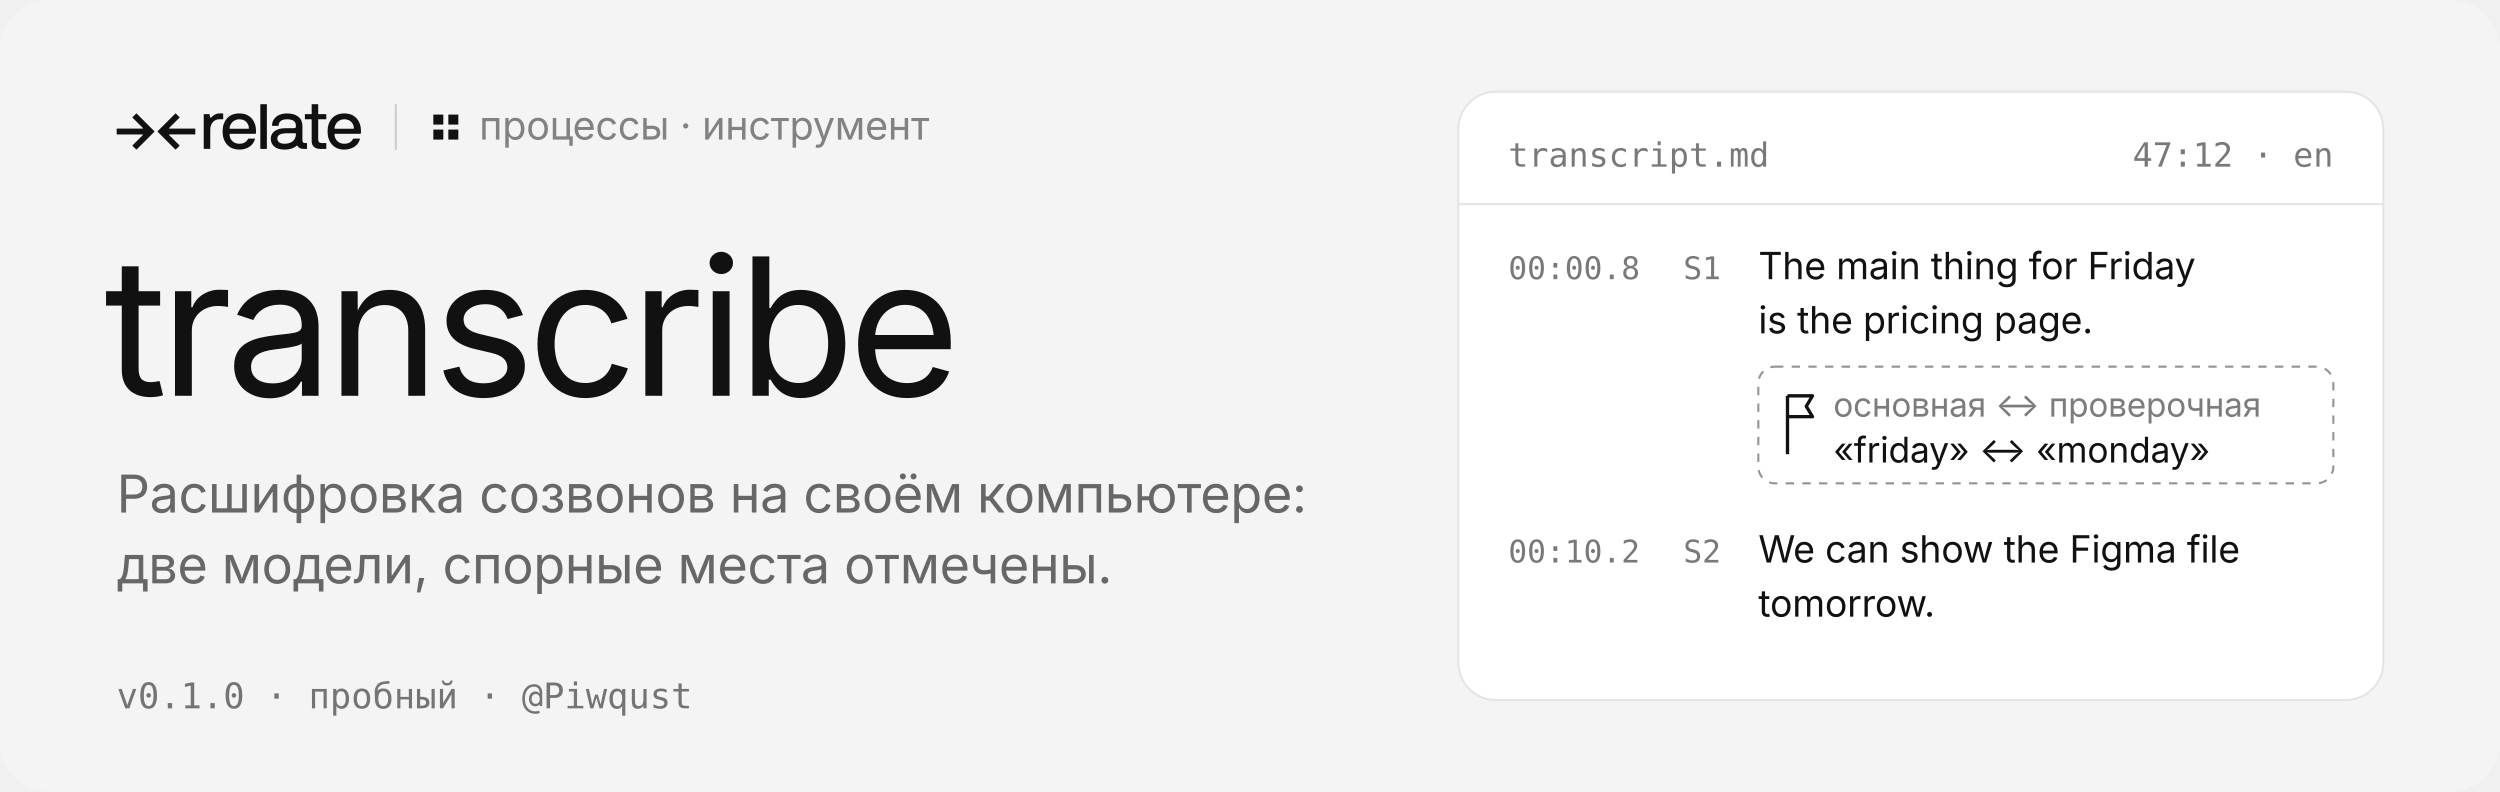
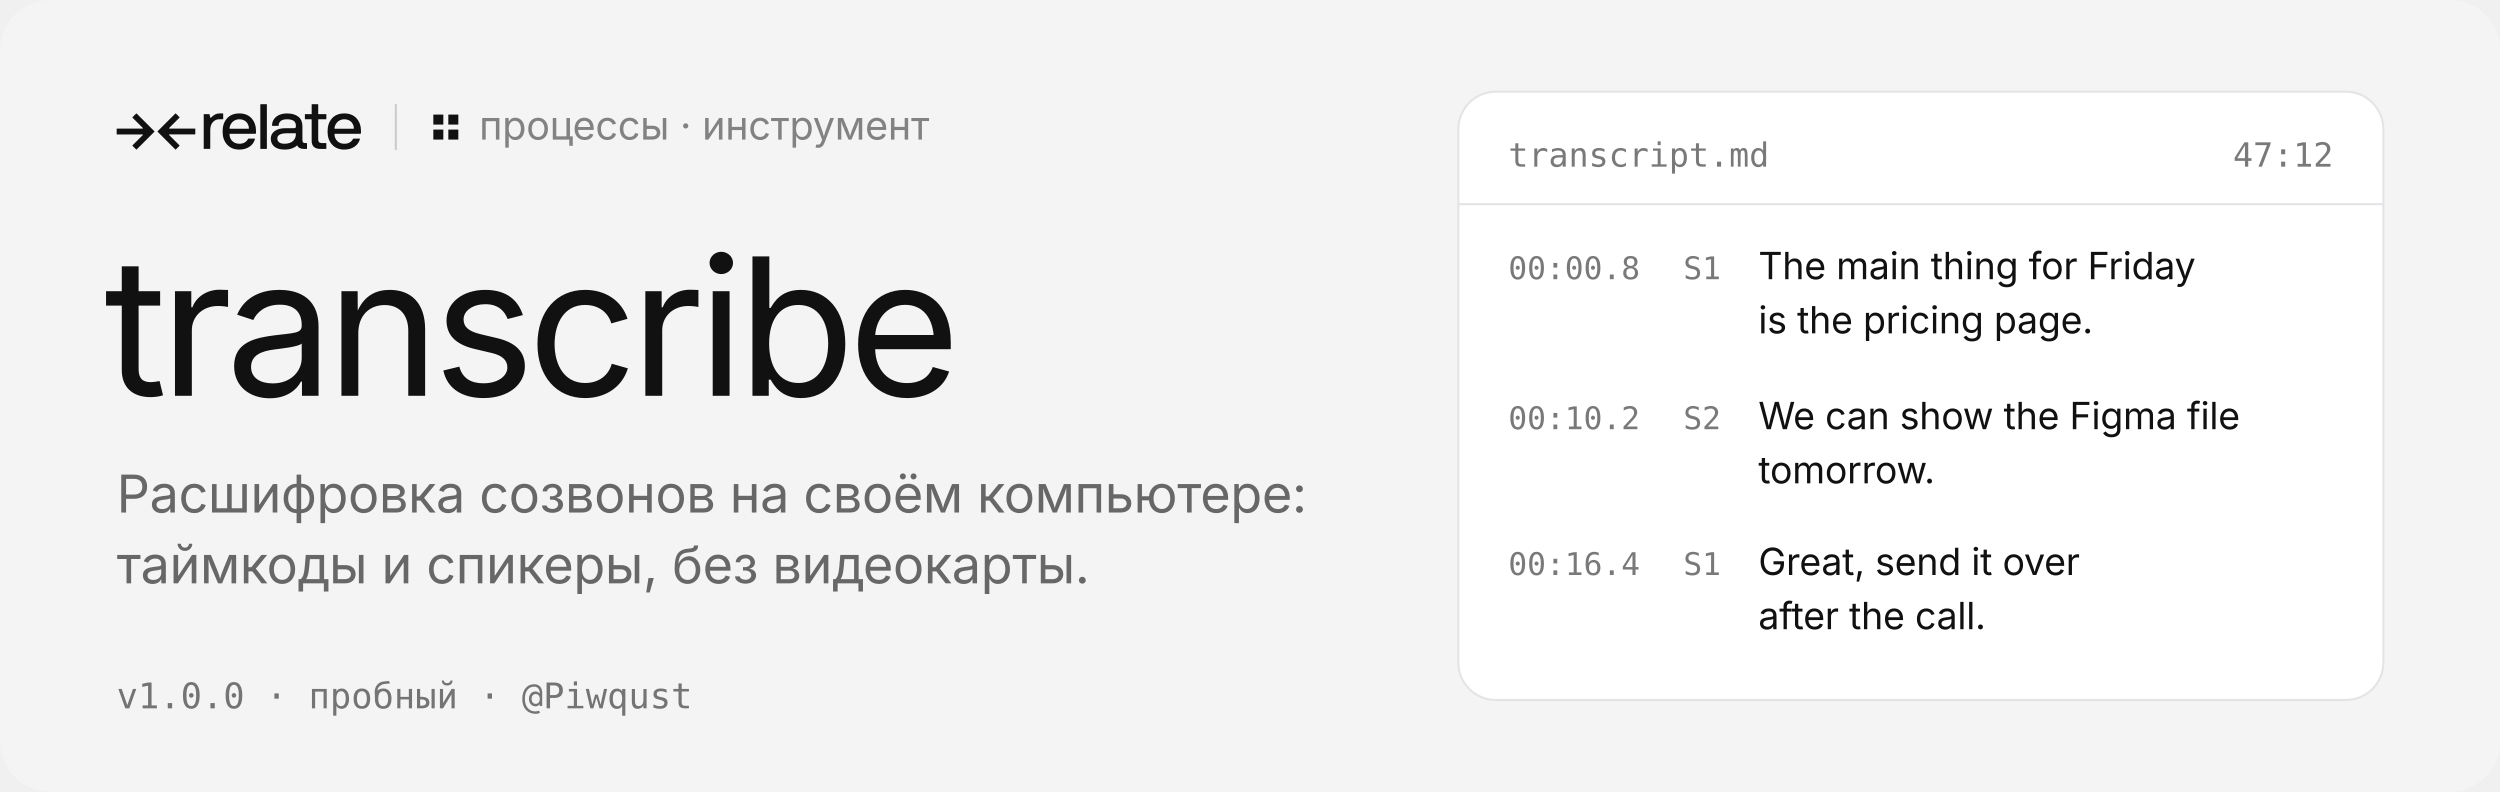
<svg xmlns="http://www.w3.org/2000/svg" width="1200" height="380" viewBox="0 0 1200 380" role="img" aria-labelledby="title desc">
  <rect width="1200" height="380" rx="24" fill="#f4f4f5" />
  <g transform="translate(56 50) scale(0.4583)" fill="#111111">
    <path d="M91.178 46.509V10.789C91.178 10.559 91.298 10.439 91.528 10.439H96.938C97.098 10.439 97.218 10.559 97.288 10.789L98.028 14.019C98.118 14.209 98.248 14.299 98.398 14.279C98.548 14.269 98.688 14.199 98.798 14.089C100.208 12.679 101.588 11.599 102.968 10.839C104.338 10.079 105.858 9.699 107.518 9.699H111.178C111.438 9.699 111.568 9.819 111.568 10.049V15.459C111.568 15.689 111.438 15.809 111.178 15.809H107.518C105.568 15.809 103.868 16.329 102.398 17.369C100.938 18.409 99.838 19.749 99.108 21.379C98.378 23.009 98.018 24.779 98.018 26.709V46.499C98.018 46.729 97.888 46.849 97.628 46.849H91.508C91.278 46.849 91.158 46.729 91.158 46.499L91.178 46.509Z" />
    <path d="M110.939 28.649C110.939 22.909 112.489 18.309 115.579 14.869C118.669 11.429 122.959 9.699 128.449 9.699C133.939 9.699 138.259 11.429 141.349 14.889C144.439 18.349 145.989 22.939 145.989 28.649C145.989 29.469 145.919 30.159 145.779 30.719C145.709 30.949 145.589 31.069 145.429 31.069H118.569C118.339 31.069 118.219 31.199 118.219 31.459C118.219 34.229 119.149 36.579 121.009 38.529C122.869 40.479 125.349 41.449 128.449 41.449C132.789 41.449 135.829 39.769 137.589 36.419C137.709 36.189 137.869 36.069 138.079 36.069H144.479C144.549 36.069 144.619 36.079 144.689 36.109C144.759 36.129 144.809 36.169 144.849 36.219C144.889 36.269 144.889 36.339 144.869 36.429C143.959 39.919 142.019 42.649 139.049 44.619C136.079 46.589 132.549 47.569 128.449 47.569C123.109 47.569 118.849 45.839 115.689 42.369C112.529 38.899 110.939 34.329 110.939 28.659V28.649ZM118.219 25.349C118.219 25.579 118.339 25.699 118.569 25.699H138.149C138.379 25.699 138.499 25.579 138.499 25.349C138.499 24.269 138.309 23.189 137.919 22.119C137.529 21.039 136.949 20.019 136.179 19.059C135.409 18.099 134.349 17.319 133.019 16.719C131.689 16.119 130.159 15.819 128.449 15.819C126.739 15.819 125.299 16.149 123.929 16.819C122.559 17.489 121.469 18.329 120.679 19.329C119.879 20.339 119.269 21.369 118.849 22.419C118.429 23.469 118.219 24.449 118.219 25.339V25.349Z" />
    <path d="M150.459 46.51V0.35C150.459 0.12 150.589 0 150.849 0H156.969C157.159 0 157.319 0.16 157.319 0.35V46.51C157.319 46.7 157.159 46.86 156.969 46.86H150.849C150.589 46.86 150.459 46.74 150.459 46.51Z" />
    <path d="M161.398 36.069C161.398 32.809 162.768 30.179 165.498 28.159C168.228 26.139 172.148 25.139 177.258 25.139H185.308C185.898 25.139 186.358 25.089 186.698 24.999C187.038 24.909 187.278 24.739 187.418 24.509C187.558 24.279 187.638 24.059 187.668 23.859C187.688 23.659 187.708 23.339 187.708 22.889C187.708 22.189 187.658 21.559 187.568 21.009C187.478 20.459 187.248 19.839 186.878 19.149C186.518 18.459 186.018 17.889 185.388 17.439C184.758 16.999 183.838 16.609 182.648 16.299C181.458 15.989 180.038 15.829 178.398 15.829C175.448 15.829 173.248 16.439 171.808 17.659C170.368 18.879 169.648 20.459 169.648 22.409C169.648 22.639 169.518 22.759 169.258 22.759H163.068C162.838 22.759 162.718 22.639 162.718 22.409C162.718 19.689 163.478 17.349 164.988 15.379C166.498 13.409 168.418 11.979 170.738 11.069C173.058 10.169 175.618 9.719 178.398 9.719C183.458 9.719 187.418 10.859 190.268 13.129C193.118 15.399 194.538 18.709 194.538 23.039V37.169C194.538 38.439 194.728 39.349 195.118 39.909C195.508 40.469 196.338 40.749 197.628 40.749H198.998C199.228 40.749 199.348 40.869 199.348 41.099V46.509C199.348 46.739 199.228 46.859 198.998 46.859H196.078C192.608 46.859 190.348 45.759 189.288 43.559C189.218 43.399 189.108 43.309 188.958 43.299C188.808 43.289 188.698 43.329 188.628 43.419C187.598 44.499 185.968 45.459 183.738 46.299C181.508 47.139 178.898 47.569 175.898 47.569C171.208 47.569 167.628 46.529 165.138 44.459C162.648 42.389 161.408 39.589 161.408 36.079L161.398 36.069ZM168.258 36.069C168.258 37.569 168.858 38.839 170.048 39.879C171.248 40.919 173.168 41.439 175.818 41.439C177.908 41.439 179.738 41.149 181.318 40.579C182.898 40.009 184.128 39.239 185.008 38.289C185.888 37.339 186.548 36.329 186.978 35.249C187.408 34.169 187.648 33.049 187.698 31.869V30.849C187.698 30.619 187.568 30.499 187.308 30.499H177.258C175.778 30.569 174.488 30.729 173.378 30.969C172.268 31.209 171.388 31.509 170.758 31.869C170.128 32.229 169.618 32.639 169.228 33.119C168.838 33.599 168.588 34.069 168.458 34.529C168.328 34.989 168.268 35.499 168.268 36.059L168.258 36.069Z" />
    <path d="M197.129 15.47V10.79C197.129 10.56 197.249 10.44 197.479 10.44H203.879C204.109 10.44 204.229 10.31 204.229 10.05V0.35C204.229 0.12 204.359 0 204.619 0H210.739C210.969 0 211.089 0.12 211.089 0.35V10.05C211.089 10.31 211.209 10.44 211.439 10.44H219.209C219.469 10.44 219.599 10.56 219.599 10.79V15.47C219.599 15.7 219.469 15.82 219.209 15.82H211.439C211.209 15.82 211.089 15.95 211.089 16.21V37.16C211.089 39.55 212.389 40.75 214.989 40.75H219.209C219.469 40.75 219.599 40.87 219.599 41.1V46.51C219.599 46.74 219.469 46.86 219.209 46.86H213.269C210.409 46.86 208.209 46.18 206.659 44.82C205.019 43.41 204.209 41.26 204.229 38.35V16.2C204.229 15.94 204.109 15.81 203.879 15.81H197.479C197.249 15.81 197.129 15.69 197.129 15.46V15.47Z" />
    <path d="M220.879 28.649C220.879 22.909 222.429 18.309 225.519 14.869C228.609 11.429 232.899 9.699 238.389 9.699C243.879 9.699 248.199 11.429 251.289 14.889C254.379 18.349 255.929 22.939 255.929 28.649C255.929 29.469 255.859 30.159 255.719 30.719C255.649 30.949 255.529 31.069 255.369 31.069H228.509C228.279 31.069 228.159 31.199 228.159 31.459C228.159 34.229 229.089 36.579 230.949 38.529C232.809 40.479 235.289 41.449 238.389 41.449C242.729 41.449 245.769 39.769 247.529 36.419C247.649 36.189 247.809 36.069 248.019 36.069H254.419C254.489 36.069 254.559 36.079 254.629 36.109C254.699 36.129 254.749 36.169 254.789 36.219C254.829 36.269 254.829 36.339 254.809 36.429C253.899 39.919 251.959 42.649 248.989 44.619C246.019 46.589 242.489 47.569 238.389 47.569C233.049 47.569 228.789 45.839 225.629 42.369C222.469 38.899 220.879 34.329 220.879 28.659V28.649ZM228.159 25.349C228.159 25.579 228.279 25.699 228.509 25.699H248.089C248.319 25.699 248.439 25.579 248.439 25.349C248.439 24.269 248.249 23.189 247.859 22.119C247.469 21.039 246.889 20.019 246.119 19.059C245.349 18.099 244.289 17.319 242.959 16.719C241.629 16.119 240.099 15.819 238.389 15.819C236.679 15.819 235.239 16.149 233.869 16.819C232.499 17.489 231.409 18.329 230.619 19.329C229.819 20.339 229.209 21.369 228.789 22.419C228.369 23.469 228.159 24.449 228.159 25.339V25.349Z" />
    <path d="M20.42 9.8L16.59 13.63C16.45 13.77 16.45 13.99 16.59 14.13L27.45 24.99C27.67 25.21 27.51 25.59 27.2 25.59H0.35C0.16 25.59 0 25.75 0 25.94V31.35C0 31.54 0.16 31.7 0.35 31.7H27.16C27.47 31.7 27.63 32.08 27.41 32.3L16.58 43.13C16.44 43.27 16.44 43.49 16.58 43.63L20.41 47.46C20.55 47.6 20.77 47.6 20.91 47.46L35.41 32.96L39.49 28.88C39.63 28.74 39.63 28.52 39.49 28.38L20.91 9.8C20.77 9.66 20.55 9.66 20.41 9.8H20.42Z" />
    <path d="M61.939 47.46L65.769 43.63C65.909 43.49 65.909 43.27 65.769 43.13L54.909 32.27C54.689 32.05 54.849 31.67 55.159 31.67H82.009C82.199 31.67 82.359 31.51 82.359 31.32V25.91C82.359 25.72 82.199 25.56 82.009 25.56H55.199C54.889 25.56 54.729 25.18 54.949 24.96L65.779 14.13C65.919 13.99 65.919 13.77 65.779 13.63L61.949 9.8C61.809 9.66 61.589 9.66 61.449 9.8L46.949 24.3L42.869 28.38C42.729 28.52 42.729 28.74 42.869 28.88L61.449 47.46C61.589 47.6 61.809 47.6 61.949 47.46H61.939Z" />
  </g>
  <path d="M190 50v22" stroke="#111111" stroke-opacity=".18" />
  <g transform="translate(208 55) scale(1.2)" fill="#111111">
    <path d="M0 0h4v4H0zM6 0h4v4H6zM0 6h4v4H0zM6 6h4v4H6z" />
  </g>
  <text x="230" y="67" font-family="Inter, 'SF Pro Text', -apple-system, BlinkMacSystemFont, 'Segoe UI', 'Helvetica Neue', Arial, sans-serif" font-size="19" letter-spacing="-0.11" fill="#111111" fill-opacity="0.5" text-anchor="start">процессы · инструмент</text>
  <text x="50" y="190" font-family="Inter, 'SF Pro Text', -apple-system, BlinkMacSystemFont, 'Segoe UI', 'Helvetica Neue', Arial, sans-serif" font-size="92" letter-spacing="-3.2" fill="#111111" text-anchor="start">transcribe</text>
  <text x="56" y="246" font-family="Inter, 'SF Pro Text', -apple-system, BlinkMacSystemFont, 'Segoe UI', 'Helvetica Neue', Arial, sans-serif" font-size="25" letter-spacing="-0.15" fill="#111111" fill-opacity="0.62" text-anchor="start">Расшифровка созвонов на своём компьютере:</text>
-   <text x="56" y="280" font-family="Inter, 'SF Pro Text', -apple-system, BlinkMacSystemFont, 'Segoe UI', 'Helvetica Neue', Arial, sans-serif" font-size="25" letter-spacing="-0.15" fill="#111111" fill-opacity="0.62" text-anchor="start">две модели, спорные места отмечены.</text>
-   <text x="56" y="340" font-family="ui-monospace, SFMono-Regular, 'SF Mono', Menlo, Consolas, monospace" font-size="17" letter-spacing="0" fill="#111111" fill-opacity="0.56" text-anchor="start">v0.1.0 · пробный · @Piwqust</text>
+   <text x="56" y="280" font-family="Inter, 'SF Pro Text', -apple-system, BlinkMacSystemFont, 'Segoe UI', 'Helvetica Neue', Arial, sans-serif" font-size="25" letter-spacing="-0.15" fill="#111111" fill-opacity="0.62" text-anchor="start">таймкоды и спикеры, без видеокарты.</text>
+   <text x="56" y="340" font-family="ui-monospace, SFMono-Regular, 'SF Mono', Menlo, Consolas, monospace" font-size="17" letter-spacing="0" fill="#111111" fill-opacity="0.56" text-anchor="start">v1.0.0 · пробный · @Piwqust</text>
  <g transform="translate(700 44)">
    <rect x="0" y="0" width="444" height="292" rx="18" fill="#ffffff" stroke="#e4e4e7" />
    <text x="24" y="36" font-family="ui-monospace, SFMono-Regular, 'SF Mono', Menlo, Consolas, monospace" font-size="16" letter-spacing="0" fill="#111111" fill-opacity="0.56" text-anchor="start">transcript.md</text>
-     <text x="420" y="36" font-family="ui-monospace, SFMono-Regular, 'SF Mono', Menlo, Consolas, monospace" font-size="16" letter-spacing="0" fill="#111111" fill-opacity="0.56" text-anchor="end">47:12 · en</text>
+     <text x="420" y="36" font-family="ui-monospace, SFMono-Regular, 'SF Mono', Menlo, Consolas, monospace" font-size="16" letter-spacing="0" fill="#111111" fill-opacity="0.56" text-anchor="end">47:12</text>
    <path d="M0 54H444" stroke="#e4e4e7" />
    <text x="24" y="90" font-family="ui-monospace, SFMono-Regular, 'SF Mono', Menlo, Consolas, monospace" font-size="15" letter-spacing="0" fill="#111111" fill-opacity="0.56" text-anchor="start">00:00.8</text>
    <text x="108" y="90" font-family="ui-monospace, SFMono-Regular, 'SF Mono', Menlo, Consolas, monospace" font-size="15" letter-spacing="0" fill="#111111" fill-opacity="0.56" text-anchor="start">S1</text>
    <text x="144" y="90" font-family="Inter, 'SF Pro Text', -apple-system, BlinkMacSystemFont, 'Segoe UI', 'Helvetica Neue', Arial, sans-serif" font-size="18" letter-spacing="-0.11" fill="#111111" text-anchor="start">The main thing for Friday</text>
    <text x="144" y="116" font-family="Inter, 'SF Pro Text', -apple-system, BlinkMacSystemFont, 'Segoe UI', 'Helvetica Neue', Arial, sans-serif" font-size="18" letter-spacing="-0.11" fill="#111111" text-anchor="start">is the pricing page.</text>
-     <rect x="144" y="132" width="276" height="56" rx="8" fill="none" stroke="#111111" stroke-opacity=".45" stroke-dasharray="4 4" />
-     <path d="M158 146v28M158 146h12l-3 5 3 5h-12" fill="none" stroke="#111111" stroke-width="1.6" stroke-linejoin="round" />
-     <text x="180" y="156" font-family="Inter, 'SF Pro Text', -apple-system, BlinkMacSystemFont, 'Segoe UI', 'Helvetica Neue', Arial, sans-serif" font-size="16" letter-spacing="-0.1" fill="#111111" fill-opacity="0.55" text-anchor="start">основная ↔ проверочная</text>
-     <text x="180" y="178" font-family="Inter, 'SF Pro Text', -apple-system, BlinkMacSystemFont, 'Segoe UI', 'Helvetica Neue', Arial, sans-serif" font-size="17" letter-spacing="-0.1" fill="#111111" text-anchor="start">«friday» ↔ «monday»</text>
-     <text x="24" y="226" font-family="ui-monospace, SFMono-Regular, 'SF Mono', Menlo, Consolas, monospace" font-size="15" letter-spacing="0" fill="#111111" fill-opacity="0.56" text-anchor="start">00:10.2</text>
-     <text x="108" y="226" font-family="ui-monospace, SFMono-Regular, 'SF Mono', Menlo, Consolas, monospace" font-size="15" letter-spacing="0" fill="#111111" fill-opacity="0.56" text-anchor="start">S2</text>
-     <text x="144" y="226" font-family="Inter, 'SF Pro Text', -apple-system, BlinkMacSystemFont, 'Segoe UI', 'Helvetica Neue', Arial, sans-serif" font-size="18" letter-spacing="-0.11" fill="#111111" text-anchor="start">We can show the Figma file</text>
-     <text x="144" y="252" font-family="Inter, 'SF Pro Text', -apple-system, BlinkMacSystemFont, 'Segoe UI', 'Helvetica Neue', Arial, sans-serif" font-size="18" letter-spacing="-0.11" fill="#111111" text-anchor="start">tomorrow.</text>
+     <text x="24" y="162" font-family="ui-monospace, SFMono-Regular, 'SF Mono', Menlo, Consolas, monospace" font-size="15" letter-spacing="0" fill="#111111" fill-opacity="0.56" text-anchor="start">00:10.2</text>
+     <text x="108" y="162" font-family="ui-monospace, SFMono-Regular, 'SF Mono', Menlo, Consolas, monospace" font-size="15" letter-spacing="0" fill="#111111" fill-opacity="0.56" text-anchor="start">S2</text>
+     <text x="144" y="162" font-family="Inter, 'SF Pro Text', -apple-system, BlinkMacSystemFont, 'Segoe UI', 'Helvetica Neue', Arial, sans-serif" font-size="18" letter-spacing="-0.11" fill="#111111" text-anchor="start">We can show the Figma file</text>
+     <text x="144" y="188" font-family="Inter, 'SF Pro Text', -apple-system, BlinkMacSystemFont, 'Segoe UI', 'Helvetica Neue', Arial, sans-serif" font-size="18" letter-spacing="-0.11" fill="#111111" text-anchor="start">tomorrow.</text>
+     <text x="24" y="232" font-family="ui-monospace, SFMono-Regular, 'SF Mono', Menlo, Consolas, monospace" font-size="15" letter-spacing="0" fill="#111111" fill-opacity="0.56" text-anchor="start">00:16.4</text>
+     <text x="108" y="232" font-family="ui-monospace, SFMono-Regular, 'SF Mono', Menlo, Consolas, monospace" font-size="15" letter-spacing="0" fill="#111111" fill-opacity="0.56" text-anchor="start">S1</text>
+     <text x="144" y="232" font-family="Inter, 'SF Pro Text', -apple-system, BlinkMacSystemFont, 'Segoe UI', 'Helvetica Neue', Arial, sans-serif" font-size="18" letter-spacing="-0.11" fill="#111111" text-anchor="start">Great, send it over</text>
+     <text x="144" y="258" font-family="Inter, 'SF Pro Text', -apple-system, BlinkMacSystemFont, 'Segoe UI', 'Helvetica Neue', Arial, sans-serif" font-size="18" letter-spacing="-0.11" fill="#111111" text-anchor="start">after the call.</text>
  </g>
</svg>
